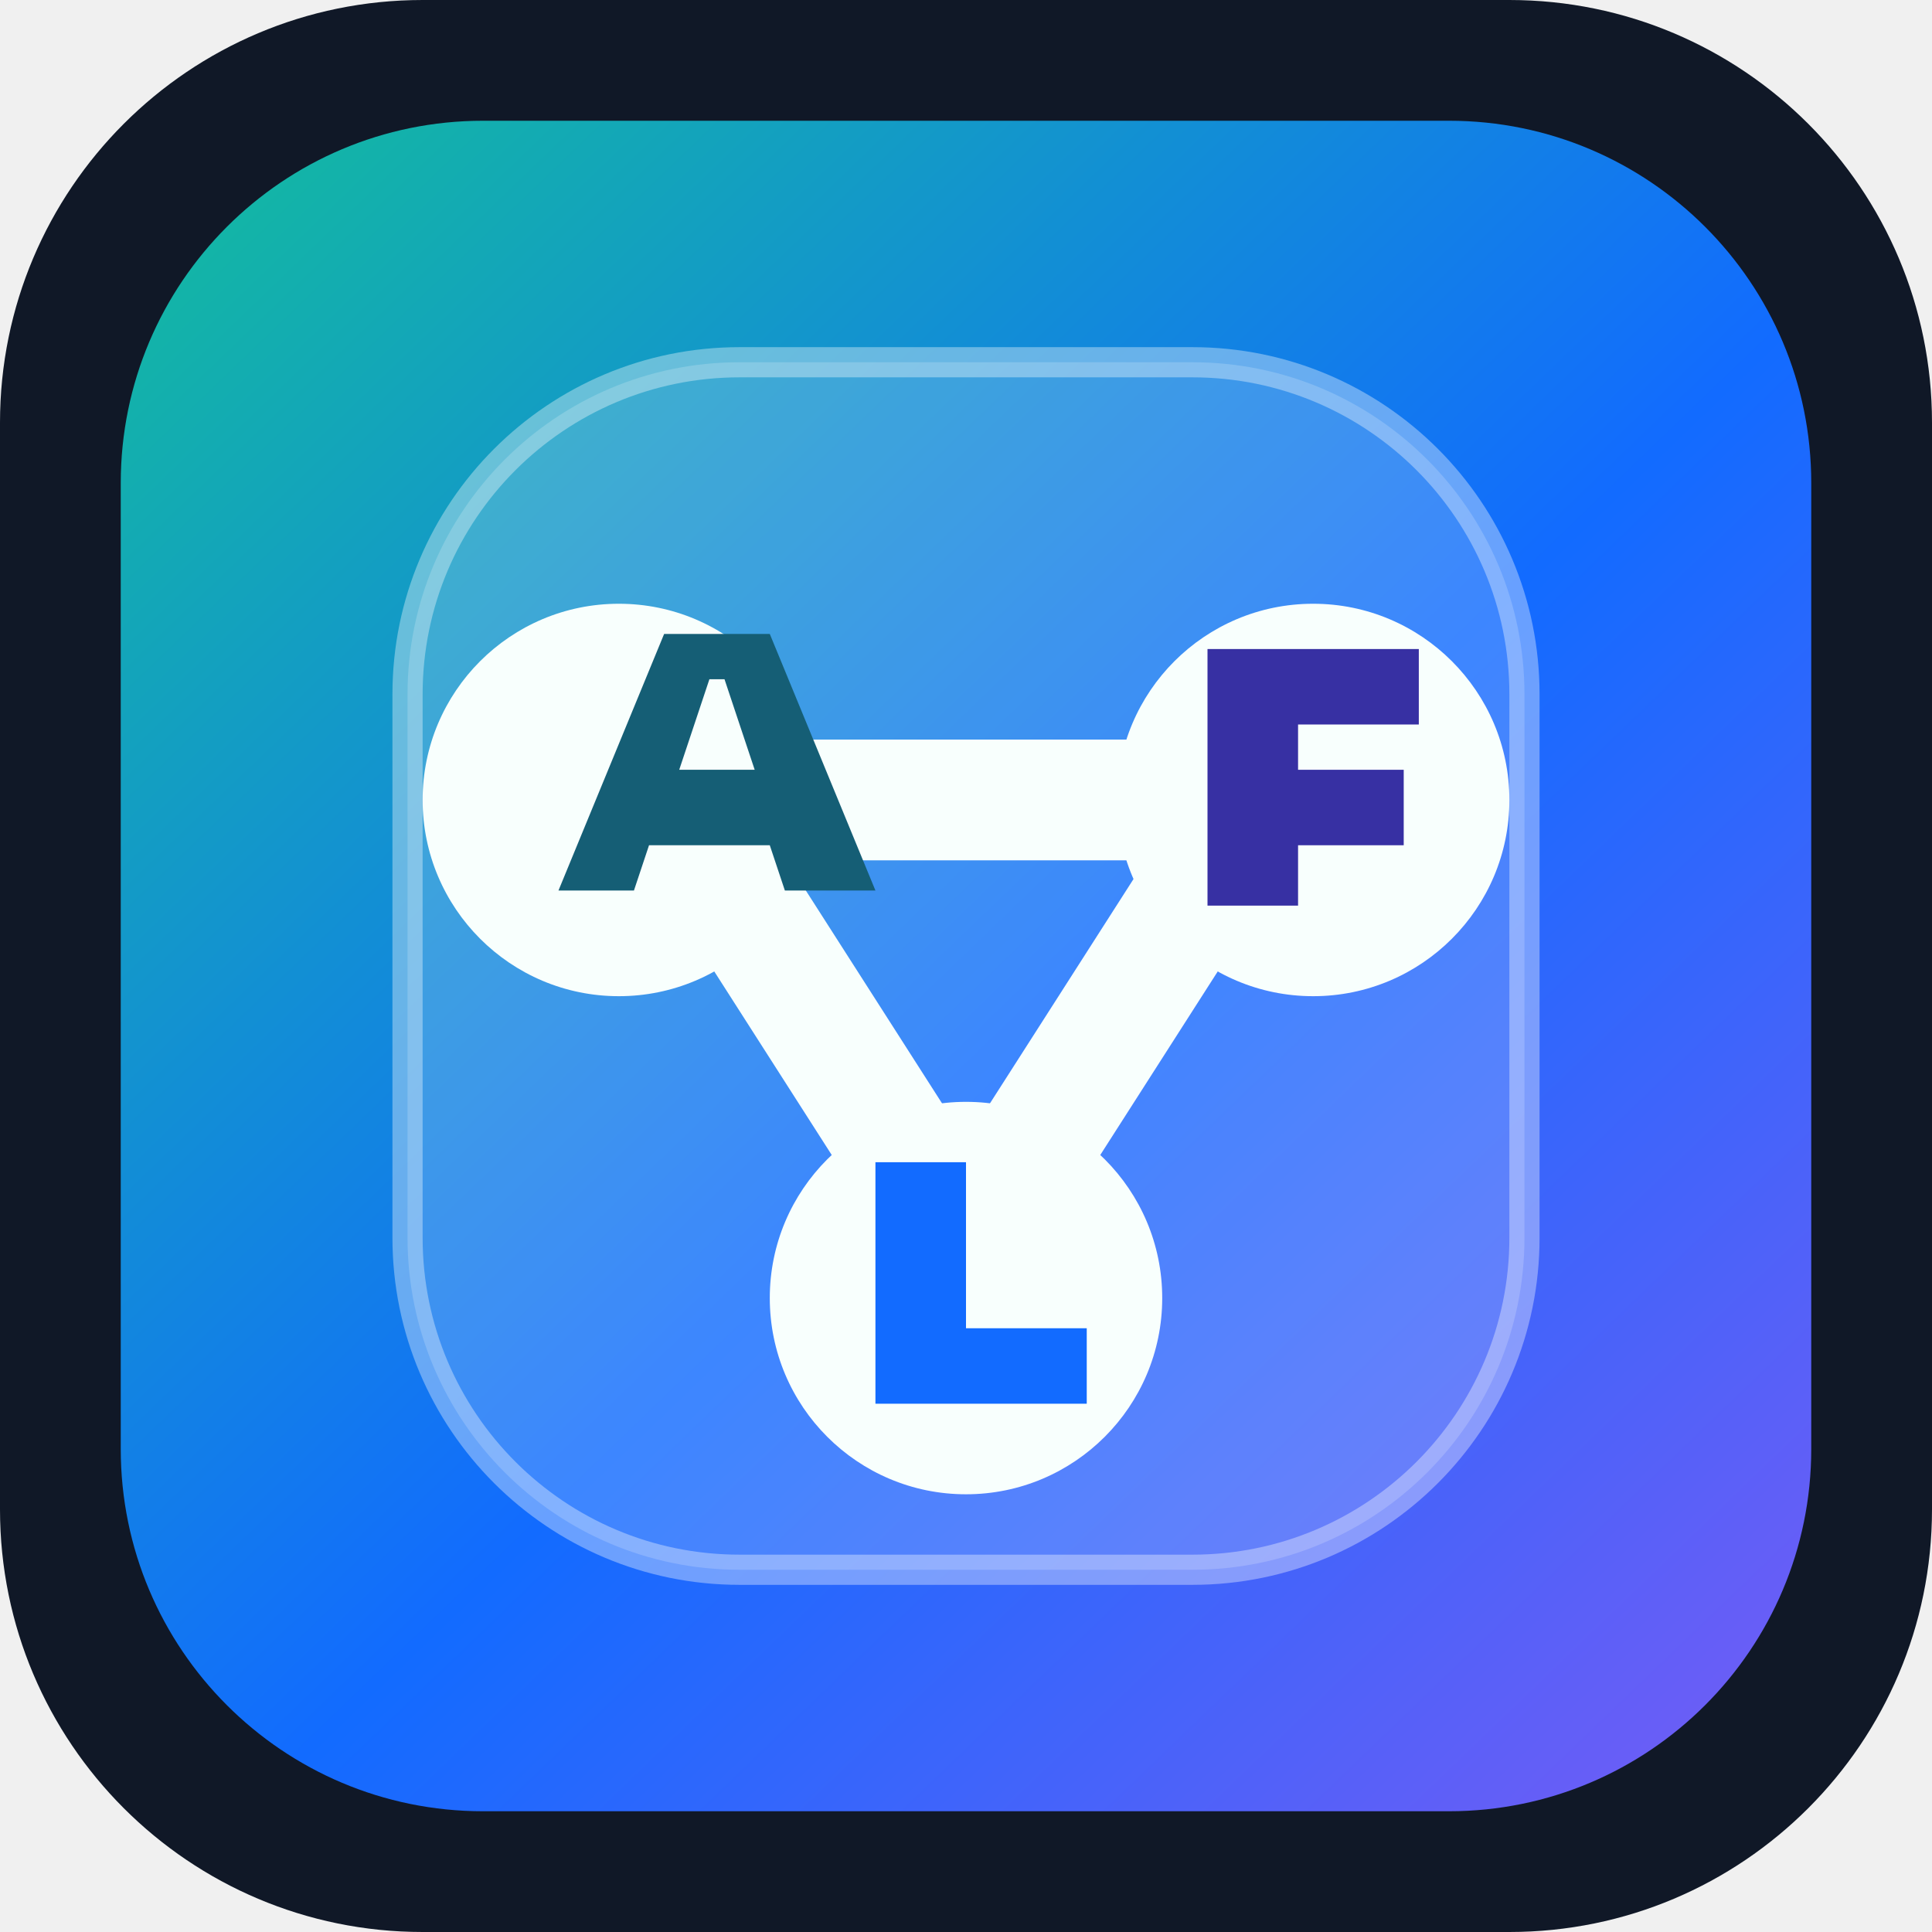
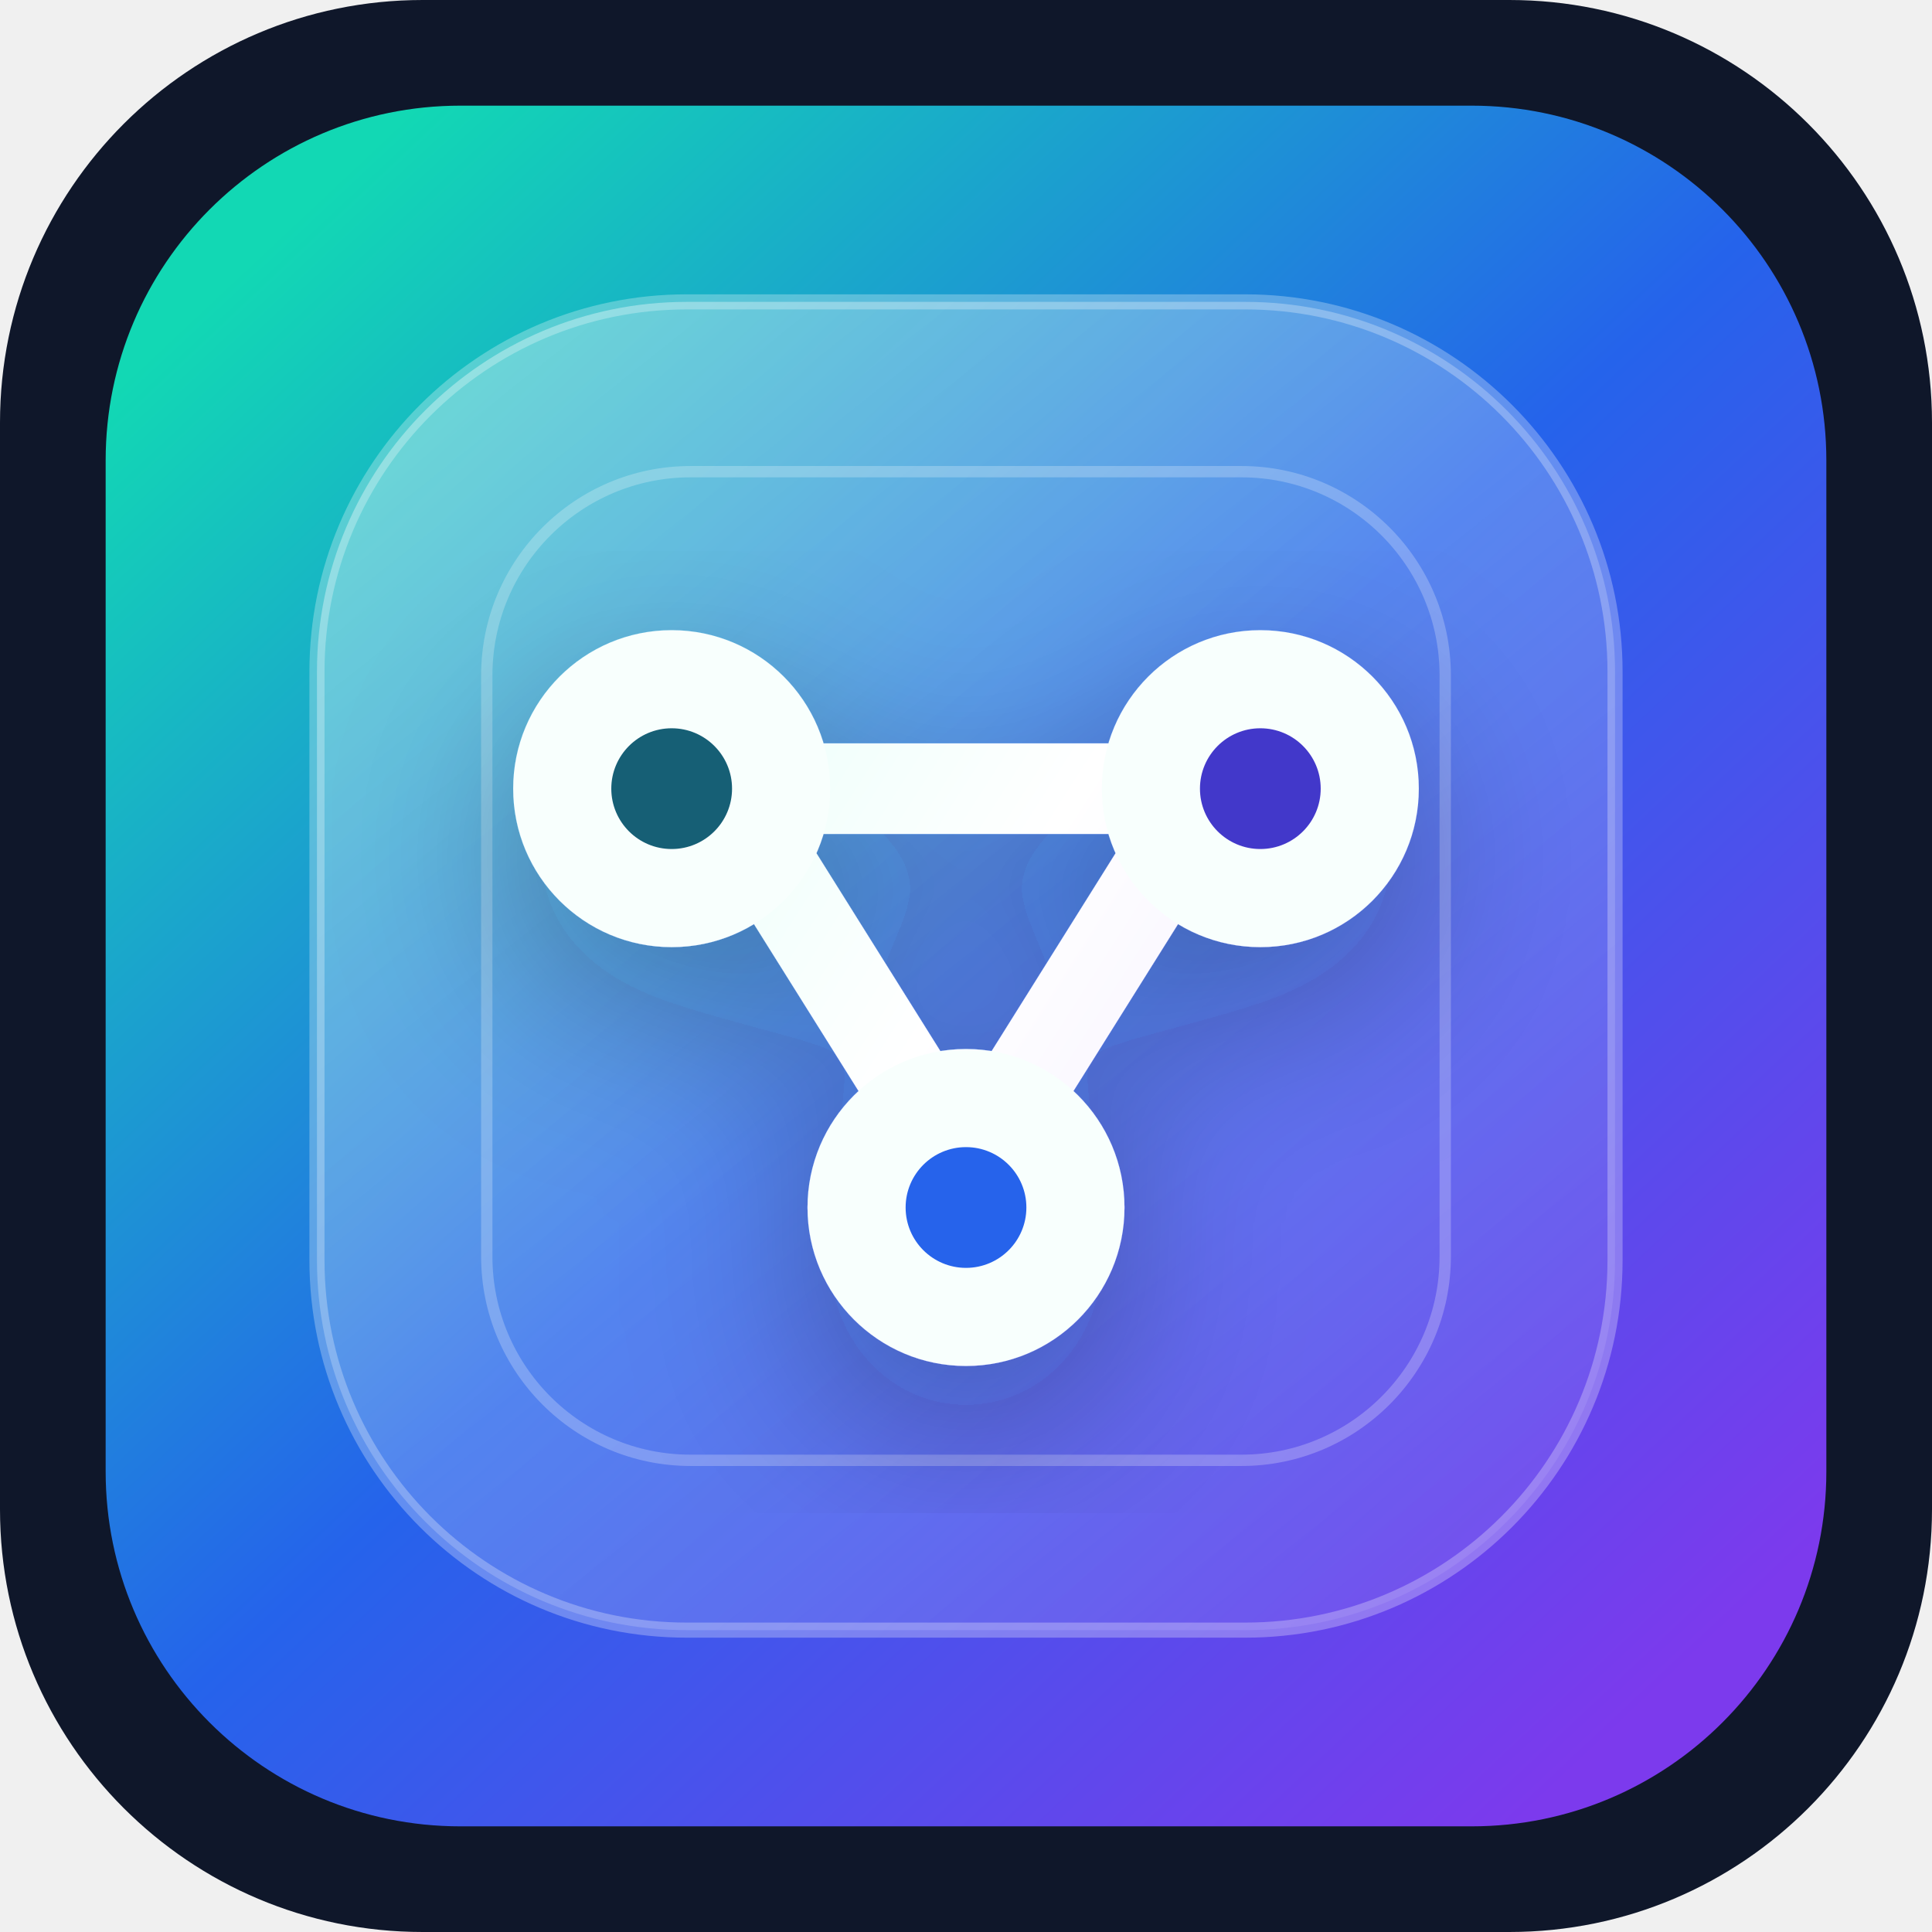
- <svg xmlns="http://www.w3.org/2000/svg" viewBox="0 0 128 128" role="img" aria-labelledby="title desc">
+ <svg xmlns="http://www.w3.org/2000/svg" viewBox="0 0 512 512" width="512" height="512" role="img" aria-labelledby="title desc">
  <defs>
-     <linearGradient id="bg" x1="14" y1="12" x2="114" y2="116" gradientUnits="userSpaceOnUse">
-       <stop offset="0" stop-color="#13b7a4" />
-       <stop offset="0.55" stop-color="#126bff" />
-       <stop offset="1" stop-color="#6d5df6" />
+     <linearGradient id="bg" x1="74" y1="62" x2="438" y2="450" gradientUnits="userSpaceOnUse">
+       <stop offset="0" stop-color="#12d8b4" />
+       <stop offset="0.5" stop-color="#2563eb" />
+       <stop offset="1" stop-color="#7c3aed" />
    </linearGradient>
+     <linearGradient id="glass" x1="134" y1="102" x2="378" y2="410" gradientUnits="userSpaceOnUse">
+       <stop offset="0" stop-color="#ffffff" stop-opacity="0.36" />
+       <stop offset="1" stop-color="#ffffff" stop-opacity="0.08" />
+     </linearGradient>
+     <linearGradient id="flow" x1="128" y1="174" x2="384" y2="338" gradientUnits="userSpaceOnUse">
+       <stop offset="0" stop-color="#dffff7" />
+       <stop offset="0.5" stop-color="#ffffff" />
+       <stop offset="1" stop-color="#efe8ff" />
+     </linearGradient>
+     <filter id="shadow" x="-20%" y="-20%" width="140%" height="140%">
+       <feDropShadow dx="0" dy="18" stdDeviation="24" flood-color="#101828" flood-opacity="0.28" />
+     </filter>
  </defs>
-   <rect width="128" height="128" rx="28" fill="#101827" />
-   <rect x="8" y="8" width="112" height="112" rx="24" fill="url(#bg)" />
-   <rect x="27" y="24" width="74" height="80" rx="22" fill="#fff" fill-opacity=".18" stroke="#fff" stroke-opacity=".36" stroke-width="2" />
-   <path d="M43 53h42M48 58l16 25 16-25" fill="none" stroke="#f8fffd" stroke-width="8" stroke-linecap="round" stroke-linejoin="round" />
-   <circle cx="41" cy="53" r="13" fill="#f8fffd" />
-   <circle cx="87" cy="53" r="13" fill="#f8fffd" />
-   <circle cx="64" cy="86" r="13" fill="#f8fffd" />
-   <path d="M37 59l7-17h7l7 17h-6l-1-3h-8l-1 3h-5Zm8-8h5l-2-6h-1l-2 6Z" fill="#155e75" />
-   <path d="M80 60V43h14v5h-8v3h7v5h-7v4h-6Z" fill="#3730a3" />
-   <path d="M58 93V77h6v11h8v5H58Z" fill="#126bff" />
+   <rect width="512" height="512" rx="112" fill="#0f172a" />
+   <rect x="28" y="28" width="456" height="456" rx="94" fill="url(#bg)" />
+   <path d="M84 178c0-54.1 43.9-98 98-98h148c54.1 0 98 43.9 98 98v156c0 54.1-43.9 98-98 98H182c-54.1 0-98-43.9-98-98V178Z" fill="url(#glass)" stroke="#fff" stroke-opacity="0.28" stroke-width="4" />
+   <path d="M129 179c0-29.8 24.2-54 54-54h146c29.8 0 54 24.2 54 54v154c0 29.8-24.2 54-54 54H183c-29.8 0-54-24.2-54-54V179Z" fill="none" stroke="#fff" stroke-opacity="0.24" stroke-width="3" />
+   <g filter="url(#shadow)">
+     <path d="M183 209h146" stroke="url(#flow)" stroke-width="24" stroke-linecap="round" />
+     <path d="M199 221l57 91 57-91" fill="none" stroke="url(#flow)" stroke-width="24" stroke-linecap="round" stroke-linejoin="round" />
+     <circle cx="178" cy="209" r="42" fill="#f8fffd" />
+     <circle cx="334" cy="209" r="42" fill="#f8fffd" />
+     <circle cx="256" cy="320" r="42" fill="#f8fffd" />
+     <circle cx="178" cy="209" r="16" fill="#155e75" />
+     <circle cx="334" cy="209" r="16" fill="#4338ca" />
+     <circle cx="256" cy="320" r="16" fill="#2563eb" />
+   </g>
</svg>
